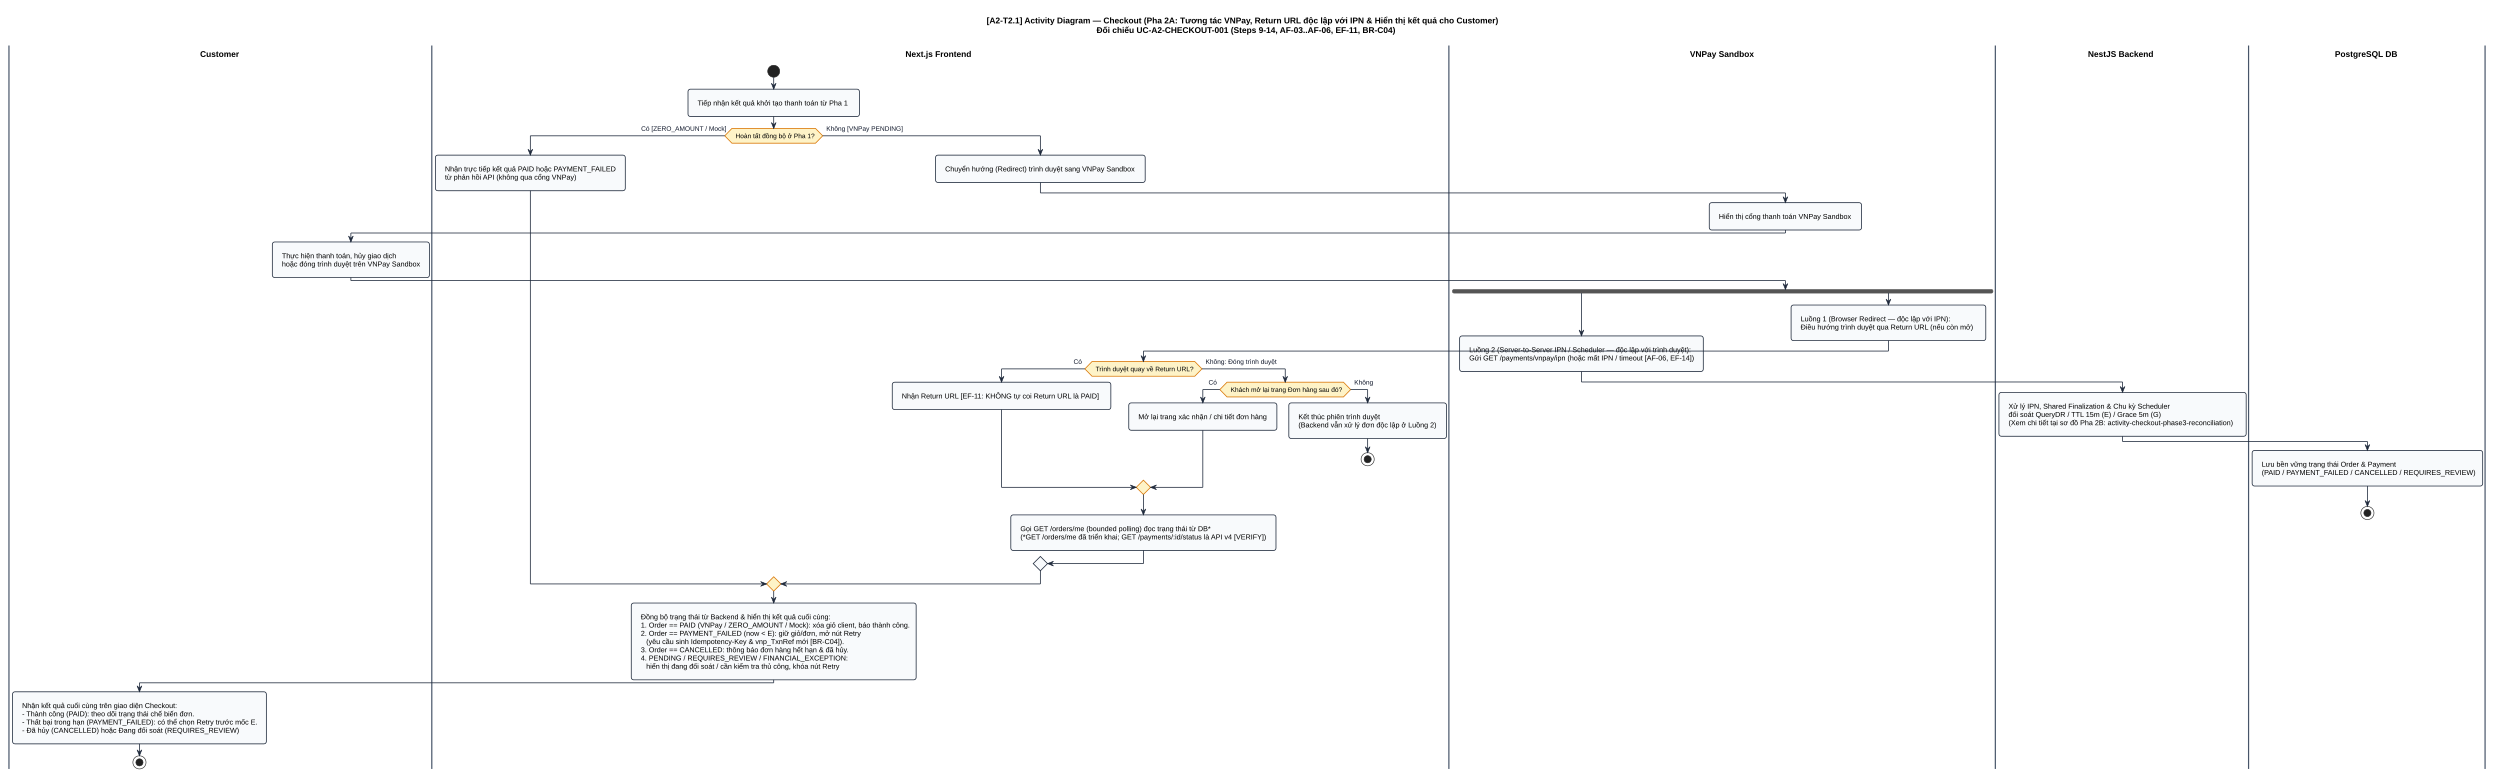
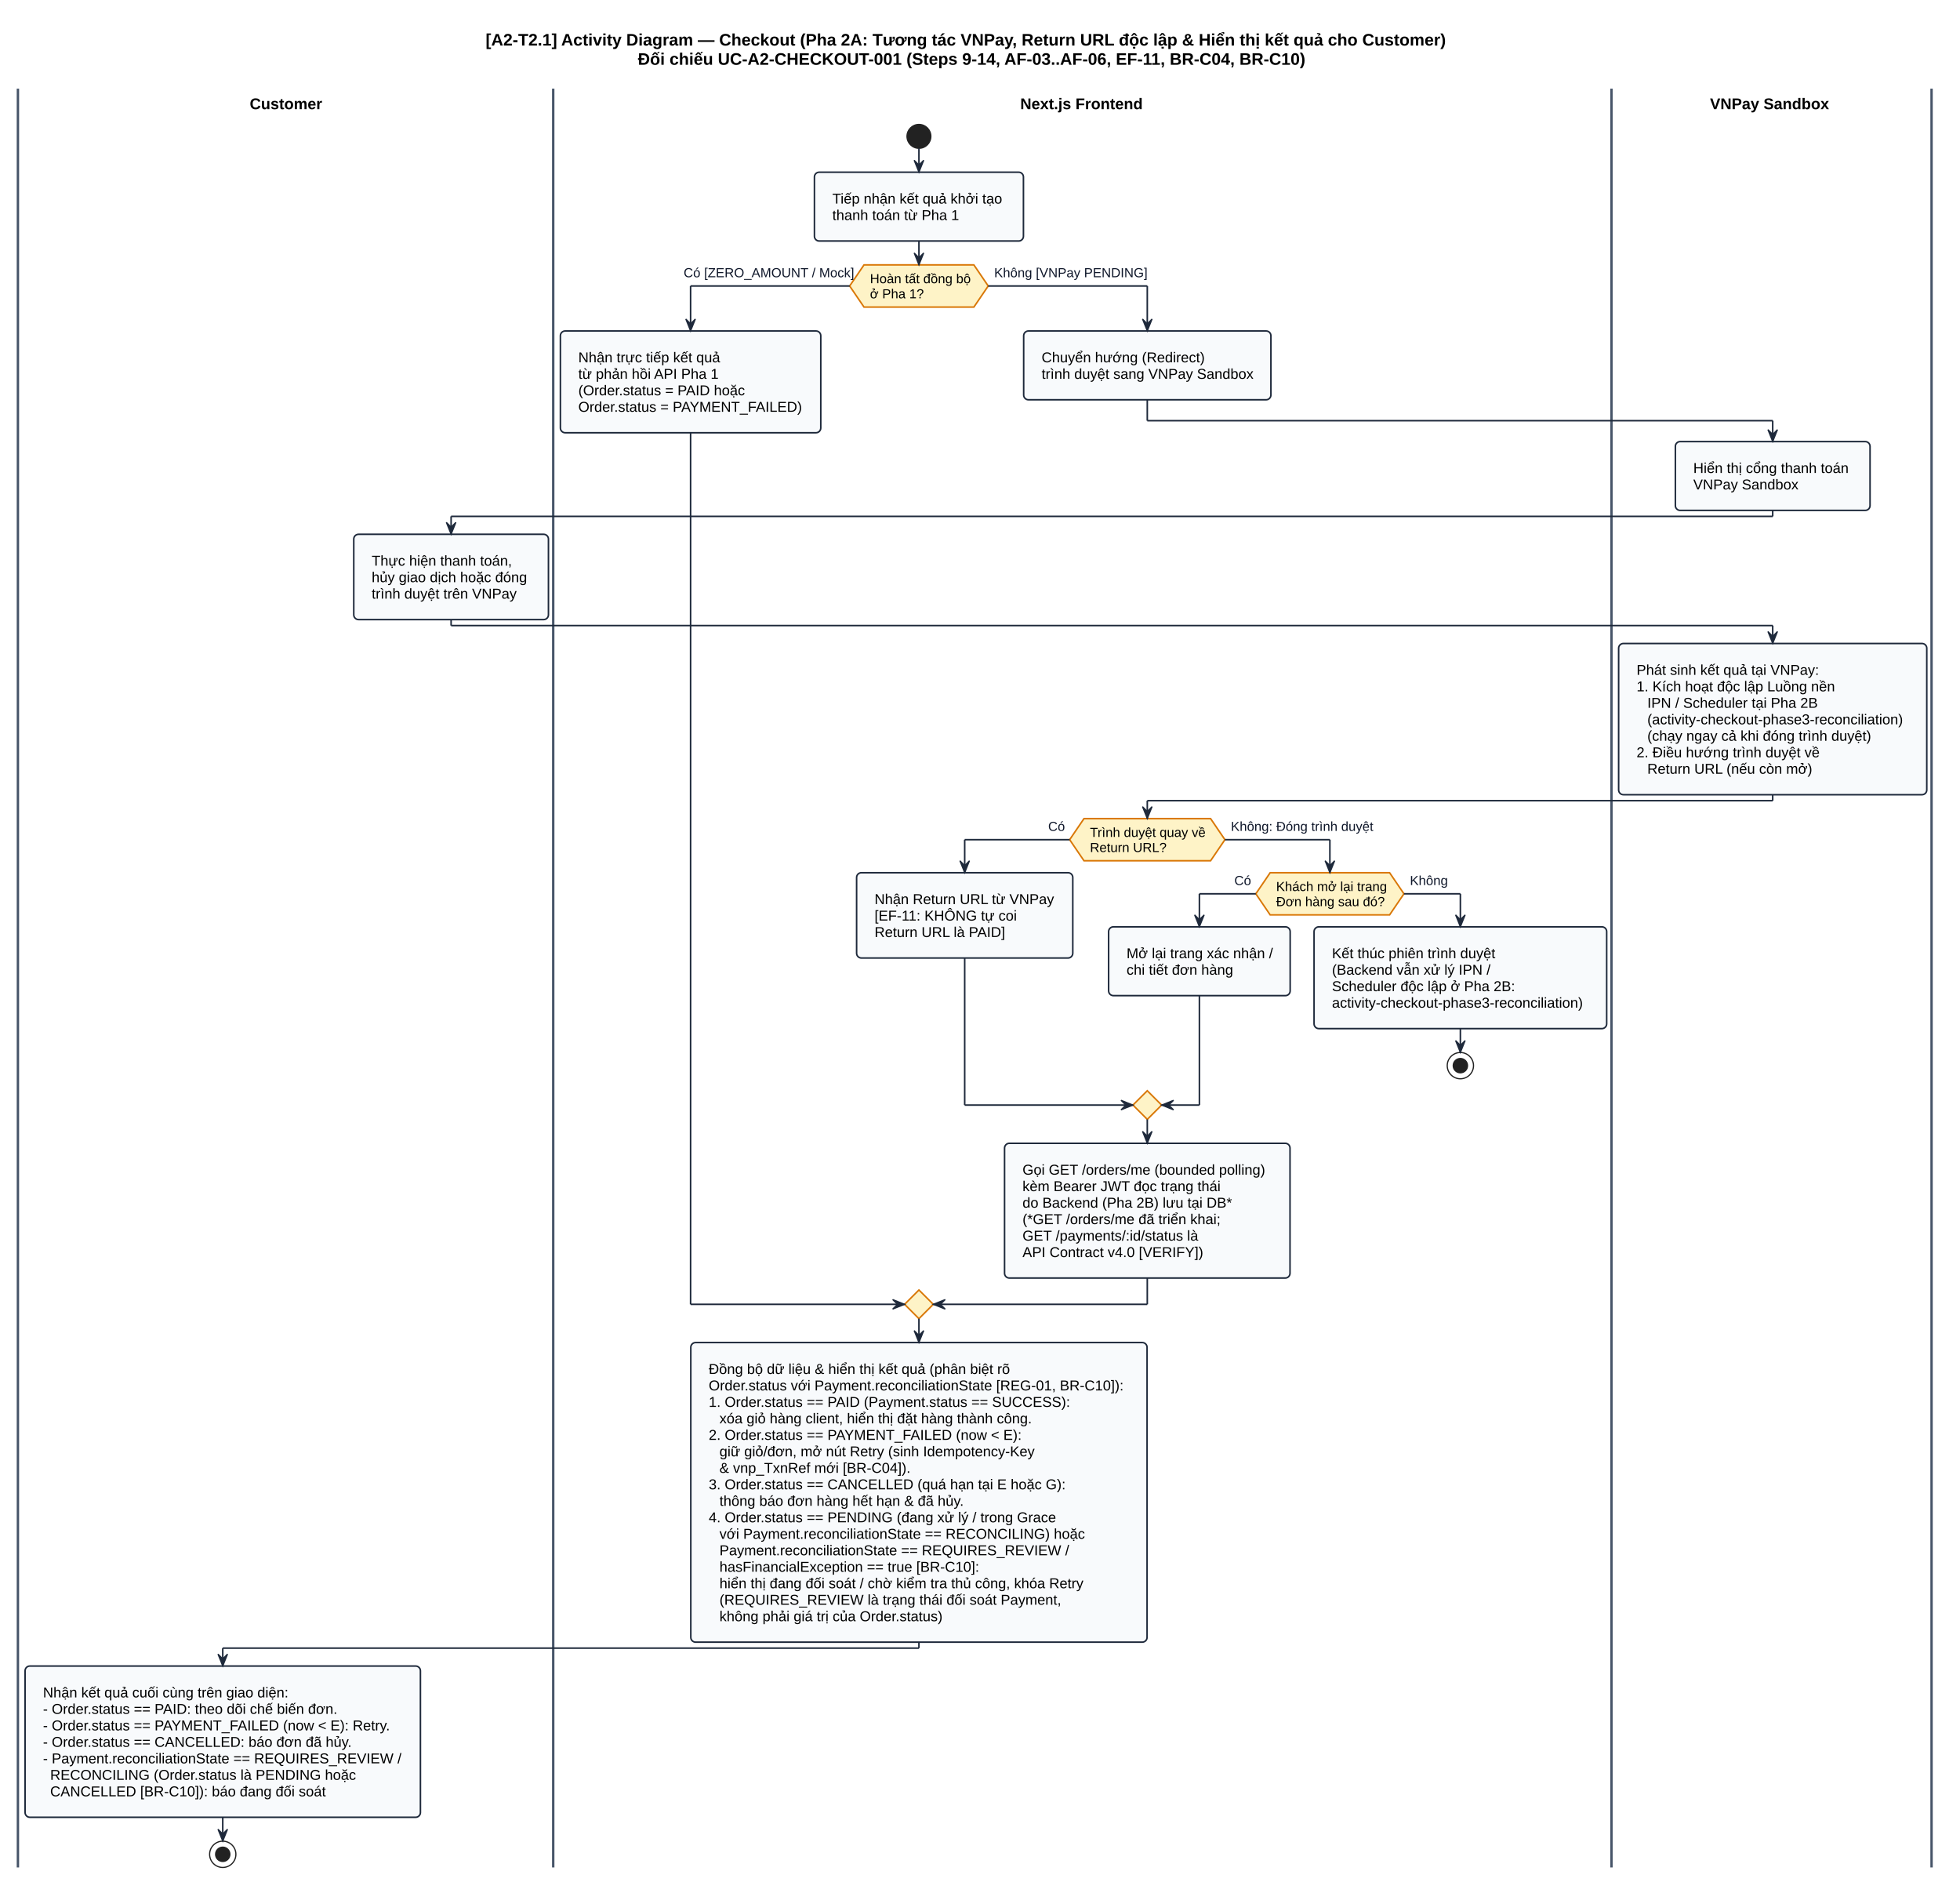
- <svg xmlns="http://www.w3.org/2000/svg" contentStyleType="text/css" height="1299px" preserveAspectRatio="none" style="width:4186px;height:1299px;background:#FFFFFF;" version="1.1" viewBox="0 0 4186 1299" width="4186px" zoomAndPan="magnify">
+ <svg xmlns="http://www.w3.org/2000/svg" contentStyleType="text/css" height="1575px" preserveAspectRatio="none" style="width:1641px;height:1575px;background:#FFFFFF;" version="1.1" viewBox="0 0 1641 1575" width="1641px" zoomAndPan="magnify">
  <defs />
  <g>
-     <text fill="#000000" font-family="Arial" font-size="14" font-weight="bold" lengthAdjust="spacing" textLength="879" x="1652" y="39.132">[A2-T2.1] Activity Diagram — Checkout (Pha 2A: Tương tác VNPay, Return URL độc lập với IPN &amp; Hiển thị kết quả cho Customer)</text>
-     <text fill="#000000" font-family="Arial" font-size="14" font-weight="bold" lengthAdjust="spacing" textLength="511" x="1836" y="55.23">Đối chiếu UC-A2-CHECKOUT-001 (Steps 9-14, AF-03..AF-06, EF-11, BR-C04)</text>
-     <rect fill="none" height="28.099" style="stroke:none;stroke-width:1.0;" width="4153" x="15" y="76.197" />
-     <rect fill="#F8FAFC" height="59.598" rx="4" ry="4" style="stroke:#1E293B;stroke-width:1.3;" width="263" x="456" y="405.14" />
-     <text fill="#000000" font-family="Arial" font-size="12" lengthAdjust="spacing" textLength="194" x="472" y="432.396">Thực hiện thanh toán, hủy giao dịch</text>
-     <text fill="#000000" font-family="Arial" font-size="12" lengthAdjust="spacing" textLength="231" x="472" y="446.195">hoặc đóng trình duyệt trên VNPay Sandbox</text>
-     <rect fill="#F8FAFC" height="87.195" rx="4" ry="4" style="stroke:#1E293B;stroke-width:1.3;" width="425" x="21" y="1158.322" />
-     <text fill="#000000" font-family="Arial" font-size="12" lengthAdjust="spacing" textLength="265" x="37" y="1185.578">Nhận kết quả cuối cùng trên giao diện Checkout:</text>
-     <text fill="#000000" font-family="Arial" font-size="12" lengthAdjust="spacing" textLength="292" x="37" y="1199.377">- Thành công (PAID): theo dõi trạng thái chế biến đơn.</text>
-     <text fill="#000000" font-family="Arial" font-size="12" lengthAdjust="spacing" textLength="393" x="37" y="1213.175">- Thất bại trong hạn (PAYMENT_FAILED): có thể chọn Retry trước mốc E.</text>
-     <text fill="#000000" font-family="Arial" font-size="12" lengthAdjust="spacing" textLength="366" x="37" y="1226.974">- Đã hủy (CANCELLED) hoặc Đang đối soát (REQUIRES_REVIEW)</text>
-     <ellipse cx="233.5" cy="1276.517" fill="none" rx="11" ry="11" style="stroke:#222222;stroke-width:1.0;" />
-     <ellipse cx="233.5" cy="1276.517" fill="#222222" rx="6" ry="6" style="stroke:#222222;stroke-width:1.0;" />
-     <line style="stroke:#475569;stroke-width:2.0;" x1="15" x2="15" y1="76.197" y2="1287.517" />
-     <ellipse cx="1295.5" cy="119.296" fill="#222222" rx="10" ry="10" style="stroke:#222222;stroke-width:1.0;" />
-     <rect fill="#F8FAFC" height="45.799" rx="4" ry="4" style="stroke:#1E293B;stroke-width:1.3;" width="287" x="1152" y="149.296" />
-     <text fill="#000000" font-family="Arial" font-size="12" lengthAdjust="spacing" textLength="255" x="1168" y="176.552">Tiếp nhận kết quả khởi tạo thanh toán từ Pha 1</text>
-     <polygon fill="#FEF3C7" points="1225.5,215.095,1365.5,215.095,1377.5,227.419,1365.5,239.744,1225.5,239.744,1213.5,227.419,1225.5,215.095" style="stroke:#D97706;stroke-width:1.3;" />
-     <text fill="#000000" font-family="Arial" font-size="11" lengthAdjust="spacing" textLength="128" x="1231.5" y="231.413">Hoàn tất đồng bộ ở Pha 1?</text>
-     <text fill="#0F172A" font-family="Arial" font-size="11" lengthAdjust="spacing" textLength="134" x="1073.5" y="219.088">Có [ZERO_AMOUNT / Mock]</text>
-     <text fill="#0F172A" font-family="Arial" font-size="11" lengthAdjust="spacing" textLength="119" x="1383.5" y="219.088">Không [VNPay PENDING]</text>
-     <rect fill="#F8FAFC" height="59.598" rx="4" ry="4" style="stroke:#1E293B;stroke-width:1.3;" width="318" x="729" y="259.744" />
-     <text fill="#000000" font-family="Arial" font-size="12" lengthAdjust="spacing" textLength="286" x="745" y="287">Nhận trực tiếp kết quả PAID hoặc PAYMENT_FAILED</text>
-     <text fill="#000000" font-family="Arial" font-size="12" lengthAdjust="spacing" textLength="221" x="745" y="300.798">từ phản hồi API (không qua cổng VNPay)</text>
-     <rect fill="#F8FAFC" height="45.799" rx="4" ry="4" style="stroke:#1E293B;stroke-width:1.3;" width="351" x="1566.5" y="259.744" />
-     <text fill="#000000" font-family="Arial" font-size="12" lengthAdjust="spacing" textLength="319" x="1582.5" y="287">Chuyển hướng (Redirect) trình duyệt sang VNPay Sandbox</text>
-     <polygon fill="#FEF3C7" points="1828.5,605.335,2000.5,605.335,2012.5,617.66,2000.5,629.984,1828.5,629.984,1816.5,617.66,1828.5,605.335" style="stroke:#D97706;stroke-width:1.3;" />
-     <text fill="#000000" font-family="Arial" font-size="11" lengthAdjust="spacing" textLength="160" x="1834.5" y="621.653">Trình duyệt quay về Return URL?</text>
-     <text fill="#0F172A" font-family="Arial" font-size="11" lengthAdjust="spacing" textLength="13" x="1797.5" y="609.329">Có</text>
-     <text fill="#0F172A" font-family="Arial" font-size="11" lengthAdjust="spacing" textLength="117" x="2018.5" y="609.329">Không: Đóng trình duyệt</text>
-     <rect fill="#F8FAFC" height="45.799" rx="4" ry="4" style="stroke:#1E293B;stroke-width:1.3;" width="366" x="1494" y="639.984" />
-     <text fill="#000000" font-family="Arial" font-size="12" lengthAdjust="spacing" textLength="334" x="1510" y="667.24">Nhận Return URL [EF-11: KHÔNG tự coi Return URL là PAID]</text>
-     <polygon fill="#FEF3C7" points="2054.5,639.984,2249.5,639.984,2261.5,652.309,2249.5,664.633,2054.5,664.633,2042.5,652.309,2054.5,639.984" style="stroke:#D97706;stroke-width:1.3;" />
-     <text fill="#000000" font-family="Arial" font-size="11" lengthAdjust="spacing" textLength="183" x="2060.5" y="656.302">Khách mở lại trang Đơn hàng sau đó?</text>
-     <text fill="#0F172A" font-family="Arial" font-size="11" lengthAdjust="spacing" textLength="13" x="2023.5" y="643.978">Có</text>
-     <text fill="#0F172A" font-family="Arial" font-size="11" lengthAdjust="spacing" textLength="31" x="2267.5" y="643.978">Không</text>
-     <rect fill="#F8FAFC" height="45.799" rx="4" ry="4" style="stroke:#1E293B;stroke-width:1.3;" width="248" x="1890" y="674.633" />
-     <text fill="#000000" font-family="Arial" font-size="12" lengthAdjust="spacing" textLength="216" x="1906" y="701.889">Mở lại trang xác nhận / chi tiết đơn hàng</text>
-     <rect fill="#F8FAFC" height="59.598" rx="4" ry="4" style="stroke:#1E293B;stroke-width:1.3;" width="264" x="2158" y="674.633" />
-     <text fill="#000000" font-family="Arial" font-size="12" lengthAdjust="spacing" textLength="137" x="2174" y="701.889">Kết thúc phiên trình duyệt</text>
-     <text fill="#000000" font-family="Arial" font-size="12" lengthAdjust="spacing" textLength="232" x="2174" y="715.688">(Backend vẫn xử lý đơn độc lập ở Luồng 2)</text>
-     <ellipse cx="2290" cy="768.981" fill="none" rx="11" ry="11" style="stroke:#222222;stroke-width:1.0;" />
-     <ellipse cx="2290" cy="768.981" fill="#222222" rx="6" ry="6" style="stroke:#222222;stroke-width:1.0;" />
-     <polygon fill="#FEF3C7" points="1914.5,803.981,1926.5,815.981,1914.5,827.981,1902.5,815.981,1914.5,803.981" style="stroke:#D97706;stroke-width:1.3;" />
-     <rect fill="#F8FAFC" height="59.598" rx="4" ry="4" style="stroke:#1E293B;stroke-width:1.3;" width="444" x="1692.5" y="862.132" />
-     <text fill="#000000" font-family="Arial" font-size="12" lengthAdjust="spacing" textLength="325" x="1708.5" y="889.388">Gọi GET /orders/me (bounded polling) đọc trạng thái từ DB*</text>
-     <text fill="#000000" font-family="Arial" font-size="12" lengthAdjust="spacing" textLength="412" x="1708.5" y="903.187">(*GET /orders/me đã triển khai; GET /payments/:id/status là API v4 [VERIFY])</text>
-     <polygon fill="#F8FAFC" points="1742,931.73,1754,943.73,1742,955.73,1730,943.73,1742,931.73" style="stroke:#1E293B;stroke-width:1.3;" />
-     <polygon fill="#FEF3C7" points="1295.5,965.73,1307.5,977.73,1295.5,989.73,1283.5,977.73,1295.5,965.73" style="stroke:#D97706;stroke-width:1.3;" />
-     <rect fill="#F8FAFC" height="128.592" rx="4" ry="4" style="stroke:#1E293B;stroke-width:1.3;" width="477" x="1057" y="1009.73" />
-     <text fill="#000000" font-family="Arial" font-size="12" lengthAdjust="spacing" textLength="322" x="1073" y="1036.986">Đồng bộ trạng thái từ Backend &amp; hiển thị kết quả cuối cùng:</text>
-     <text fill="#000000" font-family="Arial" font-size="12" lengthAdjust="spacing" textLength="445" x="1073" y="1050.785">1. Order == PAID (VNPay / ZERO_AMOUNT / Mock): xóa giỏ client, báo thành công.</text>
-     <text fill="#000000" font-family="Arial" font-size="12" lengthAdjust="spacing" textLength="367" x="1073" y="1064.583">2. Order == PAYMENT_FAILED (now &lt; E): giữ giỏ/đơn, mở nút Retry</text>
-     <text fill="#000000" font-family="Arial" font-size="12" lengthAdjust="spacing" textLength="333" x="1082" y="1078.382">(yêu cầu sinh Idempotency-Key &amp; vnp_TxnRef mới [BR-C04]).</text>
-     <text fill="#000000" font-family="Arial" font-size="12" lengthAdjust="spacing" textLength="351" x="1073" y="1092.181">3. Order == CANCELLED: thông báo đơn hàng hết hạn &amp; đã hủy.</text>
-     <text fill="#000000" font-family="Arial" font-size="12" lengthAdjust="spacing" textLength="341" x="1073" y="1105.98">4. PENDING / REQUIRES_REVIEW / FINANCIAL_EXCEPTION:</text>
-     <text fill="#000000" font-family="Arial" font-size="12" lengthAdjust="spacing" textLength="328" x="1082" y="1119.779">hiển thị đang đối soát / cần kiểm tra thủ công, khóa nút Retry</text>
-     <line style="stroke:#475569;stroke-width:2.0;" x1="723" x2="723" y1="76.197" y2="1287.517" />
-     <rect fill="#F8FAFC" height="45.799" rx="4" ry="4" style="stroke:#1E293B;stroke-width:1.3;" width="255" x="2862" y="339.341" />
-     <text fill="#000000" font-family="Arial" font-size="12" lengthAdjust="spacing" textLength="223" x="2878" y="366.597">Hiển thị cổng thanh toán VNPay Sandbox</text>
-     <rect fill="#555555" height="6" rx="2.5" ry="2.5" style="stroke:#555555;stroke-width:1.0;" width="905" x="2432" y="484.738" />
-     <rect fill="#F8FAFC" height="59.598" rx="4" ry="4" style="stroke:#1E293B;stroke-width:1.3;" width="408" x="2444" y="562.487" />
-     <text fill="#000000" font-family="Arial" font-size="12" lengthAdjust="spacing" textLength="371" x="2460" y="589.743">Luồng 2 (Server-to-Server IPN / Scheduler — độc lập với trình duyệt):</text>
-     <text fill="#000000" font-family="Arial" font-size="12" lengthAdjust="spacing" textLength="376" x="2460" y="603.542">Gửi GET /payments/vnpay/ipn (hoặc mất IPN / timeout [AF-06, EF-14])</text>
-     <rect fill="#F8FAFC" height="59.598" rx="4" ry="4" style="stroke:#1E293B;stroke-width:1.3;" width="326" x="2999" y="510.738" />
-     <text fill="#000000" font-family="Arial" font-size="12" lengthAdjust="spacing" textLength="254" x="3015" y="537.994">Luồng 1 (Browser Redirect — độc lập với IPN):</text>
-     <text fill="#000000" font-family="Arial" font-size="12" lengthAdjust="spacing" textLength="294" x="3015" y="551.793">Điều hướng trình duyệt qua Return URL (nếu còn mở)</text>
-     <line style="stroke:#475569;stroke-width:2.0;" x1="2426" x2="2426" y1="76.197" y2="1287.517" />
-     <rect fill="#F8FAFC" height="73.397" rx="4" ry="4" style="stroke:#1E293B;stroke-width:1.3;" width="414" x="3347" y="657.085" />
-     <text fill="#000000" font-family="Arial" font-size="12" lengthAdjust="spacing" textLength="270" x="3363" y="684.341">Xử lý IPN, Shared Finalization &amp; Chu kỳ Scheduler</text>
-     <text fill="#000000" font-family="Arial" font-size="12" lengthAdjust="spacing" textLength="257" x="3363" y="698.14">đối soát QueryDR / TTL 15m (E) / Grace 5m (G)</text>
-     <text fill="#000000" font-family="Arial" font-size="12" lengthAdjust="spacing" textLength="382" x="3363" y="711.938">(Xem chi tiết tại sơ đồ Pha 2B: activity-checkout-phase3-reconciliation)</text>
-     <line style="stroke:#475569;stroke-width:2.0;" x1="3341" x2="3341" y1="76.197" y2="1287.517" />
-     <rect fill="#F8FAFC" height="59.598" rx="4" ry="4" style="stroke:#1E293B;stroke-width:1.3;" width="386" x="3771" y="754.231" />
-     <text fill="#000000" font-family="Arial" font-size="12" lengthAdjust="spacing" textLength="226" x="3787" y="781.487">Lưu bền vững trạng thái Order &amp; Payment</text>
-     <text fill="#000000" font-family="Arial" font-size="12" lengthAdjust="spacing" textLength="354" x="3787" y="795.286">(PAID / PAYMENT_FAILED / CANCELLED / REQUIRES_REVIEW)</text>
-     <ellipse cx="3964" cy="858.981" fill="none" rx="11" ry="11" style="stroke:#222222;stroke-width:1.0;" />
-     <ellipse cx="3964" cy="858.981" fill="#222222" rx="6" ry="6" style="stroke:#222222;stroke-width:1.0;" />
-     <line style="stroke:#475569;stroke-width:2.0;" x1="3765" x2="3765" y1="76.197" y2="1287.517" />
-     <line style="stroke:#475569;stroke-width:2.0;" x1="4161" x2="4161" y1="76.197" y2="1287.517" />
-     <line style="stroke:#1E293B;stroke-width:1.3;" x1="233.5" x2="233.5" y1="1245.517" y2="1265.517" />
-     <polygon fill="#1E293B" points="229.5,1255.517,233.5,1265.517,237.5,1255.517,233.5,1259.517" style="stroke:#1E293B;stroke-width:1.0;" />
-     <line style="stroke:#1E293B;stroke-width:1.3;" x1="1295.5" x2="1295.5" y1="129.296" y2="149.296" />
-     <polygon fill="#1E293B" points="1291.5,139.296,1295.5,149.296,1299.5,139.296,1295.5,143.296" style="stroke:#1E293B;stroke-width:1.0;" />
-     <line style="stroke:#1E293B;stroke-width:1.3;" x1="2290" x2="2290" y1="734.231" y2="757.981" />
-     <polygon fill="#1E293B" points="2286,747.981,2290,757.981,2294,747.981,2290,751.981" style="stroke:#1E293B;stroke-width:1.0;" />
-     <line style="stroke:#1E293B;stroke-width:1.3;" x1="2042.5" x2="2014" y1="652.309" y2="652.309" />
-     <line style="stroke:#1E293B;stroke-width:1.3;" x1="2014" x2="2014" y1="652.309" y2="674.633" />
-     <polygon fill="#1E293B" points="2010,664.633,2014,674.633,2018,664.633,2014,668.633" style="stroke:#1E293B;stroke-width:1.0;" />
-     <line style="stroke:#1E293B;stroke-width:1.3;" x1="2261.5" x2="2290" y1="652.309" y2="652.309" />
-     <line style="stroke:#1E293B;stroke-width:1.3;" x1="2290" x2="2290" y1="652.309" y2="674.633" />
-     <polygon fill="#1E293B" points="2286,664.633,2290,674.633,2294,664.633,2290,668.633" style="stroke:#1E293B;stroke-width:1.0;" />
-     <line style="stroke:#1E293B;stroke-width:1.3;" x1="2014" x2="2014" y1="720.432" y2="815.981" />
-     <line style="stroke:#1E293B;stroke-width:1.3;" x1="2014" x2="1926.5" y1="815.981" y2="815.981" />
-     <polygon fill="#1E293B" points="1936.5,811.981,1926.5,815.981,1936.5,819.981,1932.5,815.981" style="stroke:#1E293B;stroke-width:1.0;" />
-     <line style="stroke:#1E293B;stroke-width:1.3;" x1="1816.5" x2="1677" y1="617.66" y2="617.66" />
-     <line style="stroke:#1E293B;stroke-width:1.3;" x1="1677" x2="1677" y1="617.66" y2="639.984" />
-     <polygon fill="#1E293B" points="1673,629.984,1677,639.984,1681,629.984,1677,633.984" style="stroke:#1E293B;stroke-width:1.0;" />
-     <line style="stroke:#1E293B;stroke-width:1.3;" x1="2012.5" x2="2152" y1="617.66" y2="617.66" />
-     <line style="stroke:#1E293B;stroke-width:1.3;" x1="2152" x2="2152" y1="617.66" y2="639.984" />
-     <polygon fill="#1E293B" points="2148,629.984,2152,639.984,2156,629.984,2152,633.984" style="stroke:#1E293B;stroke-width:1.0;" />
-     <line style="stroke:#1E293B;stroke-width:1.3;" x1="1677" x2="1677" y1="685.783" y2="815.981" />
-     <line style="stroke:#1E293B;stroke-width:1.3;" x1="1677" x2="1902.5" y1="815.981" y2="815.981" />
-     <polygon fill="#1E293B" points="1892.5,811.981,1902.5,815.981,1892.5,819.981,1896.5,815.981" style="stroke:#1E293B;stroke-width:1.0;" />
-     <line style="stroke:#1E293B;stroke-width:1.3;" x1="1914.5" x2="1914.5" y1="827.981" y2="862.132" />
-     <polygon fill="#1E293B" points="1910.5,852.132,1914.5,862.132,1918.5,852.132,1914.5,856.132" style="stroke:#1E293B;stroke-width:1.0;" />
-     <line style="stroke:#1E293B;stroke-width:1.3;" x1="1914.5" x2="1914.5" y1="921.73" y2="943.73" />
-     <line style="stroke:#1E293B;stroke-width:1.3;" x1="1914.5" x2="1754" y1="943.73" y2="943.73" />
-     <polygon fill="#1E293B" points="1764,939.73,1754,943.73,1764,947.73,1760,943.73" style="stroke:#1E293B;stroke-width:1.0;" />
-     <line style="stroke:#1E293B;stroke-width:1.3;" x1="1213.5" x2="888" y1="227.419" y2="227.419" />
-     <line style="stroke:#1E293B;stroke-width:1.3;" x1="888" x2="888" y1="227.419" y2="259.744" />
-     <polygon fill="#1E293B" points="884,249.744,888,259.744,892,249.744,888,253.744" style="stroke:#1E293B;stroke-width:1.0;" />
-     <line style="stroke:#1E293B;stroke-width:1.3;" x1="1377.5" x2="1742" y1="227.419" y2="227.419" />
-     <line style="stroke:#1E293B;stroke-width:1.3;" x1="1742" x2="1742" y1="227.419" y2="259.744" />
-     <polygon fill="#1E293B" points="1738,249.744,1742,259.744,1746,249.744,1742,253.744" style="stroke:#1E293B;stroke-width:1.0;" />
-     <line style="stroke:#1E293B;stroke-width:1.3;" x1="888" x2="888" y1="319.341" y2="977.73" />
-     <line style="stroke:#1E293B;stroke-width:1.3;" x1="888" x2="1283.5" y1="977.73" y2="977.73" />
-     <polygon fill="#1E293B" points="1273.5,973.73,1283.5,977.73,1273.5,981.73,1277.5,977.73" style="stroke:#1E293B;stroke-width:1.0;" />
-     <line style="stroke:#1E293B;stroke-width:1.3;" x1="1742" x2="1742" y1="955.73" y2="977.73" />
-     <line style="stroke:#1E293B;stroke-width:1.3;" x1="1742" x2="1307.5" y1="977.73" y2="977.73" />
-     <polygon fill="#1E293B" points="1317.5,973.73,1307.5,977.73,1317.5,981.73,1313.5,977.73" style="stroke:#1E293B;stroke-width:1.0;" />
-     <line style="stroke:#1E293B;stroke-width:1.3;" x1="1295.5" x2="1295.5" y1="195.095" y2="215.095" />
-     <polygon fill="#1E293B" points="1291.5,205.095,1295.5,215.095,1299.5,205.095,1295.5,209.095" style="stroke:#1E293B;stroke-width:1.0;" />
-     <line style="stroke:#1E293B;stroke-width:1.3;" x1="1295.5" x2="1295.5" y1="989.73" y2="1009.73" />
-     <polygon fill="#1E293B" points="1291.5,999.73,1295.5,1009.73,1299.5,999.73,1295.5,1003.73" style="stroke:#1E293B;stroke-width:1.0;" />
-     <line style="stroke:#1E293B;stroke-width:1.3;" x1="2648" x2="2648" y1="490.738" y2="562.487" />
-     <polygon fill="#1E293B" points="2644,552.487,2648,562.487,2652,552.487,2648,556.487" style="stroke:#1E293B;stroke-width:1.0;" />
-     <line style="stroke:#1E293B;stroke-width:1.3;" x1="3162" x2="3162" y1="490.738" y2="510.738" />
-     <polygon fill="#1E293B" points="3158,500.738,3162,510.738,3166,500.738,3162,504.738" style="stroke:#1E293B;stroke-width:1.0;" />
-     <line style="stroke:#1E293B;stroke-width:1.3;" x1="3964" x2="3964" y1="813.829" y2="847.981" />
-     <polygon fill="#1E293B" points="3960,837.981,3964,847.981,3968,837.981,3964,841.981" style="stroke:#1E293B;stroke-width:1.0;" />
-     <line style="stroke:#1E293B;stroke-width:1.3;" x1="1742" x2="1742" y1="305.543" y2="323.043" />
-     <line style="stroke:#1E293B;stroke-width:1.3;" x1="1742" x2="2989.5" y1="323.043" y2="323.043" />
-     <line style="stroke:#1E293B;stroke-width:1.3;" x1="2989.5" x2="2989.5" y1="323.043" y2="339.341" />
-     <polygon fill="#1E293B" points="2985.5,329.341,2989.5,339.341,2993.5,329.341,2989.5,333.341" style="stroke:#1E293B;stroke-width:1.0;" />
-     <line style="stroke:#1E293B;stroke-width:1.3;" x1="2989.5" x2="2989.5" y1="385.14" y2="390.14" />
-     <line style="stroke:#1E293B;stroke-width:1.3;" x1="2989.5" x2="587.5" y1="390.14" y2="390.14" />
-     <line style="stroke:#1E293B;stroke-width:1.3;" x1="587.5" x2="587.5" y1="390.14" y2="405.14" />
-     <polygon fill="#1E293B" points="583.5,395.14,587.5,405.14,591.5,395.14,587.5,399.14" style="stroke:#1E293B;stroke-width:1.0;" />
-     <line style="stroke:#1E293B;stroke-width:1.3;" x1="2648" x2="2648" y1="622.085" y2="639.585" />
-     <line style="stroke:#1E293B;stroke-width:1.3;" x1="2648" x2="3554" y1="639.585" y2="639.585" />
-     <line style="stroke:#1E293B;stroke-width:1.3;" x1="3554" x2="3554" y1="639.585" y2="657.085" />
-     <polygon fill="#1E293B" points="3550,647.085,3554,657.085,3558,647.085,3554,651.085" style="stroke:#1E293B;stroke-width:1.0;" />
-     <line style="stroke:#1E293B;stroke-width:1.3;" x1="3554" x2="3554" y1="730.481" y2="739.231" />
-     <line style="stroke:#1E293B;stroke-width:1.3;" x1="3554" x2="3964" y1="739.231" y2="739.231" />
-     <line style="stroke:#1E293B;stroke-width:1.3;" x1="3964" x2="3964" y1="739.231" y2="754.231" />
-     <polygon fill="#1E293B" points="3960,744.231,3964,754.231,3968,744.231,3964,748.231" style="stroke:#1E293B;stroke-width:1.0;" />
-     <line style="stroke:#1E293B;stroke-width:1.3;" x1="3162" x2="3162" y1="570.335" y2="587.835" />
-     <line style="stroke:#1E293B;stroke-width:1.3;" x1="3162" x2="1914.5" y1="587.835" y2="587.835" />
-     <line style="stroke:#1E293B;stroke-width:1.3;" x1="1914.5" x2="1914.5" y1="587.835" y2="605.335" />
-     <polygon fill="#1E293B" points="1910.5,595.335,1914.5,605.335,1918.5,595.335,1914.5,599.335" style="stroke:#1E293B;stroke-width:1.0;" />
-     <line style="stroke:#1E293B;stroke-width:1.3;" x1="587.5" x2="587.5" y1="464.738" y2="469.738" />
-     <line style="stroke:#1E293B;stroke-width:1.3;" x1="587.5" x2="2989.5" y1="469.738" y2="469.738" />
-     <line style="stroke:#1E293B;stroke-width:1.3;" x1="2989.5" x2="2989.5" y1="469.738" y2="484.738" />
-     <polygon fill="#1E293B" points="2985.5,474.738,2989.5,484.738,2993.5,474.738,2989.5,478.738" style="stroke:#1E293B;stroke-width:1.0;" />
-     <line style="stroke:#1E293B;stroke-width:1.3;" x1="1295.5" x2="1295.5" y1="1138.322" y2="1143.322" />
-     <line style="stroke:#1E293B;stroke-width:1.3;" x1="1295.5" x2="233.5" y1="1143.322" y2="1143.322" />
-     <line style="stroke:#1E293B;stroke-width:1.3;" x1="233.5" x2="233.5" y1="1143.322" y2="1158.322" />
-     <polygon fill="#1E293B" points="229.5,1148.322,233.5,1158.322,237.5,1148.322,233.5,1152.322" style="stroke:#1E293B;stroke-width:1.0;" />
-     <text fill="#000000" font-family="Arial" font-size="14" font-weight="bold" lengthAdjust="spacing" textLength="68" x="335" y="95.329">Customer</text>
-     <text fill="#000000" font-family="Arial" font-size="14" font-weight="bold" lengthAdjust="spacing" textLength="117" x="1516" y="95.329">Next.js Frontend</text>
-     <text fill="#000000" font-family="Arial" font-size="14" font-weight="bold" lengthAdjust="spacing" textLength="108" x="2829.5" y="95.329">VNPay Sandbox</text>
-     <text fill="#000000" font-family="Arial" font-size="14" font-weight="bold" lengthAdjust="spacing" textLength="114" x="3496" y="95.329">NestJS Backend</text>
-     <text fill="#000000" font-family="Arial" font-size="14" font-weight="bold" lengthAdjust="spacing" textLength="107" x="3909.5" y="95.329">PostgreSQL DB</text>
+     <text fill="#000000" font-family="Arial" font-size="14" font-weight="bold" lengthAdjust="spacing" textLength="825" x="406.594" y="38.132">[A2-T2.1] Activity Diagram — Checkout (Pha 2A: Tương tác VNPay, Return URL độc lập &amp; Hiển thị kết quả cho Customer)</text>
+     <text fill="#000000" font-family="Arial" font-size="14" font-weight="bold" lengthAdjust="spacing" textLength="570" x="534.094" y="54.23">Đối chiếu UC-A2-CHECKOUT-001 (Steps 9-14, AF-03..AF-06, EF-11, BR-C04, BR-C10)</text>
+     <rect fill="none" height="24.949" style="stroke:none;stroke-width:1.0;" width="1608.188" x="15" y="74.197" />
+     <rect fill="#F8FAFC" height="71.397" rx="4" ry="4" style="stroke:#1E293B;stroke-width:1.3;" width="163" x="296.188" y="447.237" />
+     <text fill="#000000" font-family="Arial" font-size="12" lengthAdjust="spacing" textLength="119" x="311.188" y="473.493">Thực hiện thanh toán,</text>
+     <text fill="#000000" font-family="Arial" font-size="12" lengthAdjust="spacing" textLength="133" x="311.188" y="487.291">hủy giao dịch hoặc đóng</text>
+     <text fill="#000000" font-family="Arial" font-size="12" lengthAdjust="spacing" textLength="119" x="311.188" y="501.09">trình duyệt trên VNPay</text>
+     <rect fill="#F8FAFC" height="126.592" rx="4" ry="4" style="stroke:#1E293B;stroke-width:1.3;" width="331" x="21" y="1394.59" />
+     <text fill="#000000" font-family="Arial" font-size="12" lengthAdjust="spacing" textLength="210" x="36" y="1420.846">Nhận kết quả cuối cùng trên giao diện:</text>
+     <text fill="#000000" font-family="Arial" font-size="12" lengthAdjust="spacing" textLength="250" x="36" y="1434.645">- Order.status == PAID: theo dõi chế biến đơn.</text>
+     <text fill="#000000" font-family="Arial" font-size="12" lengthAdjust="spacing" textLength="290" x="36" y="1448.444">- Order.status == PAYMENT_FAILED (now &lt; E): Retry.</text>
+     <text fill="#000000" font-family="Arial" font-size="12" lengthAdjust="spacing" textLength="262" x="36" y="1462.243">- Order.status == CANCELLED: báo đơn đã hủy.</text>
+     <text fill="#000000" font-family="Arial" font-size="12" lengthAdjust="spacing" textLength="301" x="36" y="1476.042">- Payment.reconciliationState == REQUIRES_REVIEW /</text>
+     <text fill="#000000" font-family="Arial" font-size="12" lengthAdjust="spacing" textLength="260" x="42" y="1489.84">RECONCILING (Order.status là PENDING hoặc</text>
+     <text fill="#000000" font-family="Arial" font-size="12" lengthAdjust="spacing" textLength="235" x="42" y="1503.639">CANCELLED [BR-C10]): báo đang đối soát</text>
+     <ellipse cx="186.5" cy="1552.182" fill="none" rx="11" ry="11" style="stroke:#222222;stroke-width:1.0;" />
+     <ellipse cx="186.5" cy="1552.182" fill="#222222" rx="6" ry="6" style="stroke:#222222;stroke-width:1.0;" />
+     <line style="stroke:#475569;stroke-width:2.0;" x1="15" x2="15" y1="74.197" y2="1563.182" />
+     <ellipse cx="769.375" cy="114.146" fill="#222222" rx="10" ry="10" style="stroke:#222222;stroke-width:1.0;" />
+     <rect fill="#F8FAFC" height="57.598" rx="4" ry="4" style="stroke:#1E293B;stroke-width:1.3;" width="175" x="681.875" y="144.146" />
+     <text fill="#000000" font-family="Arial" font-size="12" lengthAdjust="spacing" textLength="145" x="696.875" y="170.402">Tiếp nhận kết quả khởi tạo</text>
+     <text fill="#000000" font-family="Arial" font-size="12" lengthAdjust="spacing" textLength="107" x="696.875" y="184.201">thanh toán từ Pha 1</text>
+     <polygon fill="#FEF3C7" points="723.375,221.744,815.375,221.744,827.375,239.393,815.375,257.041,723.375,257.041,711.375,239.393,723.375,221.744" style="stroke:#D97706;stroke-width:1.3;" />
+     <text fill="#000000" font-family="Arial" font-size="11" lengthAdjust="spacing" textLength="82" x="728.375" y="237.061">Hoàn tất đồng bộ</text>
+     <text fill="#000000" font-family="Arial" font-size="11" lengthAdjust="spacing" textLength="43" x="728.375" y="249.71">ở Pha 1?</text>
+     <text fill="#0F172A" font-family="Arial" font-size="11" lengthAdjust="spacing" textLength="134" x="572.375" y="232.061">Có [ZERO_AMOUNT / Mock]</text>
+     <text fill="#0F172A" font-family="Arial" font-size="11" lengthAdjust="spacing" textLength="119" x="832.375" y="232.061">Không [VNPay PENDING]</text>
+     <rect fill="#F8FAFC" height="85.195" rx="4" ry="4" style="stroke:#1E293B;stroke-width:1.3;" width="218" x="469.188" y="277.041" />
+     <text fill="#000000" font-family="Arial" font-size="12" lengthAdjust="spacing" textLength="120" x="484.188" y="303.297">Nhận trực tiếp kết quả</text>
+     <text fill="#000000" font-family="Arial" font-size="12" lengthAdjust="spacing" textLength="118" x="484.188" y="317.096">từ phản hồi API Pha 1</text>
+     <text fill="#000000" font-family="Arial" font-size="12" lengthAdjust="spacing" textLength="142" x="484.188" y="330.895">(Order.status = PAID hoặc</text>
+     <text fill="#000000" font-family="Arial" font-size="12" lengthAdjust="spacing" textLength="188" x="484.188" y="344.694">Order.status = PAYMENT_FAILED)</text>
+     <rect fill="#F8FAFC" height="57.598" rx="4" ry="4" style="stroke:#1E293B;stroke-width:1.3;" width="207" x="857.062" y="277.041" />
+     <text fill="#000000" font-family="Arial" font-size="12" lengthAdjust="spacing" textLength="139" x="872.062" y="303.297">Chuyển hướng (Redirect)</text>
+     <text fill="#000000" font-family="Arial" font-size="12" lengthAdjust="spacing" textLength="177" x="872.062" y="317.096">trình duyệt sang VNPay Sandbox</text>
+     <polygon fill="#FEF3C7" points="907.562,685.225,1013.562,685.225,1025.562,702.874,1013.562,720.523,907.562,720.523,895.562,702.874,907.562,685.225" style="stroke:#D97706;stroke-width:1.3;" />
+     <text fill="#000000" font-family="Arial" font-size="11" lengthAdjust="spacing" textLength="96" x="912.562" y="700.543">Trình duyệt quay về</text>
+     <text fill="#000000" font-family="Arial" font-size="11" lengthAdjust="spacing" textLength="61" x="912.562" y="713.192">Return URL?</text>
+     <text fill="#0F172A" font-family="Arial" font-size="11" lengthAdjust="spacing" textLength="13" x="877.562" y="695.543">Có</text>
+     <text fill="#0F172A" font-family="Arial" font-size="11" lengthAdjust="spacing" textLength="117" x="1030.562" y="695.543">Không: Đóng trình duyệt</text>
+     <rect fill="#F8FAFC" height="71.397" rx="4" ry="4" style="stroke:#1E293B;stroke-width:1.3;" width="181" x="717.188" y="730.523" />
+     <text fill="#000000" font-family="Arial" font-size="12" lengthAdjust="spacing" textLength="151" x="732.188" y="756.779">Nhận Return URL từ VNPay</text>
+     <text fill="#000000" font-family="Arial" font-size="12" lengthAdjust="spacing" textLength="119" x="732.188" y="770.578">[EF-11: KHÔNG tự coi</text>
+     <text fill="#000000" font-family="Arial" font-size="12" lengthAdjust="spacing" textLength="111" x="732.188" y="784.376">Return URL là PAID]</text>
+     <polygon fill="#FEF3C7" points="1063.438,730.523,1163.438,730.523,1175.438,748.172,1163.438,765.821,1063.438,765.821,1051.438,748.172,1063.438,730.523" style="stroke:#D97706;stroke-width:1.3;" />
+     <text fill="#000000" font-family="Arial" font-size="11" lengthAdjust="spacing" textLength="90" x="1068.438" y="745.841">Khách mở lại trang</text>
+     <text fill="#000000" font-family="Arial" font-size="11" lengthAdjust="spacing" textLength="90" x="1068.438" y="758.49">Đơn hàng sau đó?</text>
+     <text fill="#0F172A" font-family="Arial" font-size="11" lengthAdjust="spacing" textLength="13" x="1033.438" y="740.841">Có</text>
+     <text fill="#0F172A" font-family="Arial" font-size="11" lengthAdjust="spacing" textLength="31" x="1180.438" y="740.841">Không</text>
+     <rect fill="#F8FAFC" height="57.598" rx="4" ry="4" style="stroke:#1E293B;stroke-width:1.3;" width="152" x="928.188" y="775.821" />
+     <text fill="#000000" font-family="Arial" font-size="12" lengthAdjust="spacing" textLength="122" x="943.188" y="802.077">Mở lại trang xác nhận /</text>
+     <text fill="#000000" font-family="Arial" font-size="12" lengthAdjust="spacing" textLength="91" x="943.188" y="815.875">chi tiết đơn hàng</text>
+     <rect fill="#F8FAFC" height="85.195" rx="4" ry="4" style="stroke:#1E293B;stroke-width:1.3;" width="245" x="1100.188" y="775.821" />
+     <text fill="#000000" font-family="Arial" font-size="12" lengthAdjust="spacing" textLength="137" x="1115.188" y="802.077">Kết thúc phiên trình duyệt</text>
+     <text fill="#000000" font-family="Arial" font-size="12" lengthAdjust="spacing" textLength="130" x="1115.188" y="815.875">(Backend vẫn xử lý IPN /</text>
+     <text fill="#000000" font-family="Arial" font-size="12" lengthAdjust="spacing" textLength="156" x="1115.188" y="829.674">Scheduler độc lập ở Pha 2B:</text>
+     <text fill="#000000" font-family="Arial" font-size="12" lengthAdjust="spacing" textLength="215" x="1115.188" y="843.473">activity-checkout-phase3-reconciliation)</text>
+     <ellipse cx="1222.688" cy="892.016" fill="none" rx="11" ry="11" style="stroke:#222222;stroke-width:1.0;" />
+     <ellipse cx="1222.688" cy="892.016" fill="#222222" rx="6" ry="6" style="stroke:#222222;stroke-width:1.0;" />
+     <polygon fill="#FEF3C7" points="960.562,913.016,972.562,925.016,960.562,937.016,948.562,925.016,960.562,913.016" style="stroke:#D97706;stroke-width:1.3;" />
+     <rect fill="#F8FAFC" height="112.793" rx="4" ry="4" style="stroke:#1E293B;stroke-width:1.3;" width="239" x="841.062" y="957.016" />
+     <text fill="#000000" font-family="Arial" font-size="12" lengthAdjust="spacing" textLength="209" x="856.062" y="983.272">Gọi GET /orders/me (bounded polling)</text>
+     <text fill="#000000" font-family="Arial" font-size="12" lengthAdjust="spacing" textLength="168" x="856.062" y="997.071">kèm Bearer JWT đọc trạng thái</text>
+     <text fill="#000000" font-family="Arial" font-size="12" lengthAdjust="spacing" textLength="178" x="856.062" y="1010.87">do Backend (Pha 2B) lưu tại DB*</text>
+     <text fill="#000000" font-family="Arial" font-size="12" lengthAdjust="spacing" textLength="169" x="856.062" y="1024.668">(*GET /orders/me đã triển khai;</text>
+     <text fill="#000000" font-family="Arial" font-size="12" lengthAdjust="spacing" textLength="150" x="856.062" y="1038.467">GET /payments/:id/status là</text>
+     <text fill="#000000" font-family="Arial" font-size="12" lengthAdjust="spacing" textLength="146" x="856.062" y="1052.266">API Contract v4.0 [VERIFY])</text>
+     <polygon fill="#FEF3C7" points="769.375,1079.809,781.375,1091.809,769.375,1103.809,757.375,1091.809,769.375,1079.809" style="stroke:#D97706;stroke-width:1.3;" />
+     <rect fill="#F8FAFC" height="250.781" rx="4" ry="4" style="stroke:#1E293B;stroke-width:1.3;" width="382" x="578.375" y="1123.809" />
+     <text fill="#000000" font-family="Arial" font-size="12" lengthAdjust="spacing" textLength="257" x="593.375" y="1150.065">Đồng bộ dữ liệu &amp; hiển thị kết quả (phân biệt rõ</text>
+     <text fill="#000000" font-family="Arial" font-size="12" lengthAdjust="spacing" textLength="352" x="593.375" y="1163.864">Order.status với Payment.reconciliationState [REG-01, BR-C10]):</text>
+     <text fill="#000000" font-family="Arial" font-size="12" lengthAdjust="spacing" textLength="306" x="593.375" y="1177.663">1. Order.status == PAID (Payment.status == SUCCESS):</text>
+     <text fill="#000000" font-family="Arial" font-size="12" lengthAdjust="spacing" textLength="266" x="602.375" y="1191.461">xóa giỏ hàng client, hiển thị đặt hàng thành công.</text>
+     <text fill="#000000" font-family="Arial" font-size="12" lengthAdjust="spacing" textLength="262" x="593.375" y="1205.26">2. Order.status == PAYMENT_FAILED (now &lt; E):</text>
+     <text fill="#000000" font-family="Arial" font-size="12" lengthAdjust="spacing" textLength="267" x="602.375" y="1219.059">giữ giỏ/đơn, mở nút Retry (sinh Idempotency-Key</text>
+     <text fill="#000000" font-family="Arial" font-size="12" lengthAdjust="spacing" textLength="160" x="602.375" y="1232.858">&amp; vnp_TxnRef mới [BR-C04]).</text>
+     <text fill="#000000" font-family="Arial" font-size="12" lengthAdjust="spacing" textLength="302" x="593.375" y="1246.657">3. Order.status == CANCELLED (quá hạn tại E hoặc G):</text>
+     <text fill="#000000" font-family="Arial" font-size="12" lengthAdjust="spacing" textLength="208" x="602.375" y="1260.456">thông báo đơn hàng hết hạn &amp; đã hủy.</text>
+     <text fill="#000000" font-family="Arial" font-size="12" lengthAdjust="spacing" textLength="291" x="593.375" y="1274.254">4. Order.status == PENDING (đang xử lý / trong Grace</text>
+     <text fill="#000000" font-family="Arial" font-size="12" lengthAdjust="spacing" textLength="309" x="602.375" y="1288.053">với Payment.reconciliationState == RECONCILING) hoặc</text>
+     <text fill="#000000" font-family="Arial" font-size="12" lengthAdjust="spacing" textLength="294" x="602.375" y="1301.852">Payment.reconciliationState == REQUIRES_REVIEW /</text>
+     <text fill="#000000" font-family="Arial" font-size="12" lengthAdjust="spacing" textLength="221" x="602.375" y="1315.651">hasFinancialException == true [BR-C10]:</text>
+     <text fill="#000000" font-family="Arial" font-size="12" lengthAdjust="spacing" textLength="309" x="602.375" y="1329.45">hiển thị đang đối soát / chờ kiểm tra thủ công, khóa Retry</text>
+     <text fill="#000000" font-family="Arial" font-size="12" lengthAdjust="spacing" textLength="288" x="602.375" y="1343.248">(REQUIRES_REVIEW là trạng thái đối soát Payment,</text>
+     <text fill="#000000" font-family="Arial" font-size="12" lengthAdjust="spacing" textLength="192" x="602.375" y="1357.047">không phải giá trị của Order.status)</text>
+     <line style="stroke:#475569;stroke-width:2.0;" x1="463.188" x2="463.188" y1="74.197" y2="1563.182" />
+     <rect fill="#F8FAFC" height="57.598" rx="4" ry="4" style="stroke:#1E293B;stroke-width:1.3;" width="163" x="1402.688" y="369.639" />
+     <text fill="#000000" font-family="Arial" font-size="12" lengthAdjust="spacing" textLength="133" x="1417.688" y="395.895">Hiển thị cổng thanh toán</text>
+     <text fill="#000000" font-family="Arial" font-size="12" lengthAdjust="spacing" textLength="87" x="1417.688" y="409.694">VNPay Sandbox</text>
+     <rect fill="#F8FAFC" height="126.592" rx="4" ry="4" style="stroke:#1E293B;stroke-width:1.3;" width="258" x="1355.188" y="538.633" />
+     <text fill="#000000" font-family="Arial" font-size="12" lengthAdjust="spacing" textLength="153" x="1370.188" y="564.889">Phát sinh kết quả tại VNPay:</text>
+     <text fill="#000000" font-family="Arial" font-size="12" lengthAdjust="spacing" textLength="169" x="1370.188" y="578.688">1. Kích hoạt độc lập Luồng nền</text>
+     <text fill="#000000" font-family="Arial" font-size="12" lengthAdjust="spacing" textLength="144" x="1379.188" y="592.487">IPN / Scheduler tại Pha 2B</text>
+     <text fill="#000000" font-family="Arial" font-size="12" lengthAdjust="spacing" textLength="219" x="1379.188" y="606.286">(activity-checkout-phase3-reconciliation)</text>
+     <text fill="#000000" font-family="Arial" font-size="12" lengthAdjust="spacing" textLength="187" x="1379.188" y="620.085">(chạy ngay cả khi đóng trình duyệt)</text>
+     <text fill="#000000" font-family="Arial" font-size="12" lengthAdjust="spacing" textLength="153" x="1370.188" y="633.883">2. Điều hướng trình duyệt về</text>
+     <text fill="#000000" font-family="Arial" font-size="12" lengthAdjust="spacing" textLength="142" x="1379.188" y="647.682">Return URL (nếu còn mở)</text>
+     <line style="stroke:#475569;stroke-width:2.0;" x1="1349.188" x2="1349.188" y1="74.197" y2="1563.182" />
+     <line style="stroke:#475569;stroke-width:2.0;" x1="1617.188" x2="1617.188" y1="74.197" y2="1563.182" />
+     <line style="stroke:#1E293B;stroke-width:1.3;" x1="186.5" x2="186.5" y1="1521.182" y2="1541.182" />
+     <polygon fill="#1E293B" points="182.5,1531.182,186.5,1541.182,190.5,1531.182,186.5,1535.182" style="stroke:#1E293B;stroke-width:1.0;" />
+     <line style="stroke:#1E293B;stroke-width:1.3;" x1="769.375" x2="769.375" y1="124.146" y2="144.146" />
+     <polygon fill="#1E293B" points="765.375,134.146,769.375,144.146,773.375,134.146,769.375,138.146" style="stroke:#1E293B;stroke-width:1.0;" />
+     <line style="stroke:#1E293B;stroke-width:1.3;" x1="1222.688" x2="1222.688" y1="861.016" y2="881.016" />
+     <polygon fill="#1E293B" points="1218.688,871.016,1222.688,881.016,1226.688,871.016,1222.688,875.016" style="stroke:#1E293B;stroke-width:1.0;" />
+     <line style="stroke:#1E293B;stroke-width:1.3;" x1="1051.438" x2="1004.188" y1="748.172" y2="748.172" />
+     <line style="stroke:#1E293B;stroke-width:1.3;" x1="1004.188" x2="1004.188" y1="748.172" y2="775.821" />
+     <polygon fill="#1E293B" points="1000.188,765.821,1004.188,775.821,1008.188,765.821,1004.188,769.821" style="stroke:#1E293B;stroke-width:1.0;" />
+     <line style="stroke:#1E293B;stroke-width:1.3;" x1="1175.438" x2="1222.688" y1="748.172" y2="748.172" />
+     <line style="stroke:#1E293B;stroke-width:1.3;" x1="1222.688" x2="1222.688" y1="748.172" y2="775.821" />
+     <polygon fill="#1E293B" points="1218.688,765.821,1222.688,775.821,1226.688,765.821,1222.688,769.821" style="stroke:#1E293B;stroke-width:1.0;" />
+     <line style="stroke:#1E293B;stroke-width:1.3;" x1="1004.188" x2="1004.188" y1="833.418" y2="925.016" />
+     <line style="stroke:#1E293B;stroke-width:1.3;" x1="1004.188" x2="972.562" y1="925.016" y2="925.016" />
+     <polygon fill="#1E293B" points="982.562,921.016,972.562,925.016,982.562,929.016,978.562,925.016" style="stroke:#1E293B;stroke-width:1.0;" />
+     <line style="stroke:#1E293B;stroke-width:1.3;" x1="895.562" x2="807.688" y1="702.874" y2="702.874" />
+     <line style="stroke:#1E293B;stroke-width:1.3;" x1="807.688" x2="807.688" y1="702.874" y2="730.523" />
+     <polygon fill="#1E293B" points="803.688,720.523,807.688,730.523,811.688,720.523,807.688,724.523" style="stroke:#1E293B;stroke-width:1.0;" />
+     <line style="stroke:#1E293B;stroke-width:1.3;" x1="1025.562" x2="1113.438" y1="702.874" y2="702.874" />
+     <line style="stroke:#1E293B;stroke-width:1.3;" x1="1113.438" x2="1113.438" y1="702.874" y2="730.523" />
+     <polygon fill="#1E293B" points="1109.438,720.523,1113.438,730.523,1117.438,720.523,1113.438,724.523" style="stroke:#1E293B;stroke-width:1.0;" />
+     <line style="stroke:#1E293B;stroke-width:1.3;" x1="807.688" x2="807.688" y1="801.919" y2="925.016" />
+     <line style="stroke:#1E293B;stroke-width:1.3;" x1="807.688" x2="948.562" y1="925.016" y2="925.016" />
+     <polygon fill="#1E293B" points="938.562,921.016,948.562,925.016,938.562,929.016,942.562,925.016" style="stroke:#1E293B;stroke-width:1.0;" />
+     <line style="stroke:#1E293B;stroke-width:1.3;" x1="960.562" x2="960.562" y1="937.016" y2="957.016" />
+     <polygon fill="#1E293B" points="956.562,947.016,960.562,957.016,964.562,947.016,960.562,951.016" style="stroke:#1E293B;stroke-width:1.0;" />
+     <line style="stroke:#1E293B;stroke-width:1.3;" x1="711.375" x2="578.188" y1="239.393" y2="239.393" />
+     <line style="stroke:#1E293B;stroke-width:1.3;" x1="578.188" x2="578.188" y1="239.393" y2="277.041" />
+     <polygon fill="#1E293B" points="574.188,267.041,578.188,277.041,582.188,267.041,578.188,271.041" style="stroke:#1E293B;stroke-width:1.0;" />
+     <line style="stroke:#1E293B;stroke-width:1.3;" x1="827.375" x2="960.562" y1="239.393" y2="239.393" />
+     <line style="stroke:#1E293B;stroke-width:1.3;" x1="960.562" x2="960.562" y1="239.393" y2="277.041" />
+     <polygon fill="#1E293B" points="956.562,267.041,960.562,277.041,964.562,267.041,960.562,271.041" style="stroke:#1E293B;stroke-width:1.0;" />
+     <line style="stroke:#1E293B;stroke-width:1.3;" x1="578.188" x2="578.188" y1="362.237" y2="1091.809" />
+     <line style="stroke:#1E293B;stroke-width:1.3;" x1="578.188" x2="757.375" y1="1091.809" y2="1091.809" />
+     <polygon fill="#1E293B" points="747.375,1087.809,757.375,1091.809,747.375,1095.809,751.375,1091.809" style="stroke:#1E293B;stroke-width:1.0;" />
+     <line style="stroke:#1E293B;stroke-width:1.3;" x1="960.562" x2="960.562" y1="1069.809" y2="1091.809" />
+     <line style="stroke:#1E293B;stroke-width:1.3;" x1="960.562" x2="781.375" y1="1091.809" y2="1091.809" />
+     <polygon fill="#1E293B" points="791.375,1087.809,781.375,1091.809,791.375,1095.809,787.375,1091.809" style="stroke:#1E293B;stroke-width:1.0;" />
+     <line style="stroke:#1E293B;stroke-width:1.3;" x1="769.375" x2="769.375" y1="201.744" y2="221.744" />
+     <polygon fill="#1E293B" points="765.375,211.744,769.375,221.744,773.375,211.744,769.375,215.744" style="stroke:#1E293B;stroke-width:1.0;" />
+     <line style="stroke:#1E293B;stroke-width:1.3;" x1="769.375" x2="769.375" y1="1103.809" y2="1123.809" />
+     <polygon fill="#1E293B" points="765.375,1113.809,769.375,1123.809,773.375,1113.809,769.375,1117.809" style="stroke:#1E293B;stroke-width:1.0;" />
+     <line style="stroke:#1E293B;stroke-width:1.3;" x1="960.562" x2="960.562" y1="334.639" y2="352.139" />
+     <line style="stroke:#1E293B;stroke-width:1.3;" x1="960.562" x2="1484.188" y1="352.139" y2="352.139" />
+     <line style="stroke:#1E293B;stroke-width:1.3;" x1="1484.188" x2="1484.188" y1="352.139" y2="369.639" />
+     <polygon fill="#1E293B" points="1480.188,359.639,1484.188,369.639,1488.188,359.639,1484.188,363.639" style="stroke:#1E293B;stroke-width:1.0;" />
+     <line style="stroke:#1E293B;stroke-width:1.3;" x1="1484.188" x2="1484.188" y1="427.237" y2="432.237" />
+     <line style="stroke:#1E293B;stroke-width:1.3;" x1="1484.188" x2="377.688" y1="432.237" y2="432.237" />
+     <line style="stroke:#1E293B;stroke-width:1.3;" x1="377.688" x2="377.688" y1="432.237" y2="447.237" />
+     <polygon fill="#1E293B" points="373.688,437.237,377.688,447.237,381.688,437.237,377.688,441.237" style="stroke:#1E293B;stroke-width:1.0;" />
+     <line style="stroke:#1E293B;stroke-width:1.3;" x1="377.688" x2="377.688" y1="518.633" y2="523.633" />
+     <line style="stroke:#1E293B;stroke-width:1.3;" x1="377.688" x2="1484.188" y1="523.633" y2="523.633" />
+     <line style="stroke:#1E293B;stroke-width:1.3;" x1="1484.188" x2="1484.188" y1="523.633" y2="538.633" />
+     <polygon fill="#1E293B" points="1480.188,528.633,1484.188,538.633,1488.188,528.633,1484.188,532.633" style="stroke:#1E293B;stroke-width:1.0;" />
+     <line style="stroke:#1E293B;stroke-width:1.3;" x1="1484.188" x2="1484.188" y1="665.225" y2="670.225" />
+     <line style="stroke:#1E293B;stroke-width:1.3;" x1="1484.188" x2="960.562" y1="670.225" y2="670.225" />
+     <line style="stroke:#1E293B;stroke-width:1.3;" x1="960.562" x2="960.562" y1="670.225" y2="685.225" />
+     <polygon fill="#1E293B" points="956.562,675.225,960.562,685.225,964.562,675.225,960.562,679.225" style="stroke:#1E293B;stroke-width:1.0;" />
+     <line style="stroke:#1E293B;stroke-width:1.3;" x1="769.375" x2="769.375" y1="1374.59" y2="1379.59" />
+     <line style="stroke:#1E293B;stroke-width:1.3;" x1="769.375" x2="186.5" y1="1379.59" y2="1379.59" />
+     <line style="stroke:#1E293B;stroke-width:1.3;" x1="186.5" x2="186.5" y1="1379.59" y2="1394.59" />
+     <polygon fill="#1E293B" points="182.5,1384.59,186.5,1394.59,190.5,1384.59,186.5,1388.59" style="stroke:#1E293B;stroke-width:1.0;" />
+     <text fill="#000000" font-family="Arial" font-size="13" font-weight="bold" lengthAdjust="spacing" textLength="60" x="209.094" y="91.391">Customer</text>
+     <text fill="#000000" font-family="Arial" font-size="13" font-weight="bold" lengthAdjust="spacing" textLength="104" x="854.188" y="91.391">Next.js Frontend</text>
+     <text fill="#000000" font-family="Arial" font-size="13" font-weight="bold" lengthAdjust="spacing" textLength="103" x="1431.688" y="91.391">VNPay Sandbox</text>
  </g>
</svg>
